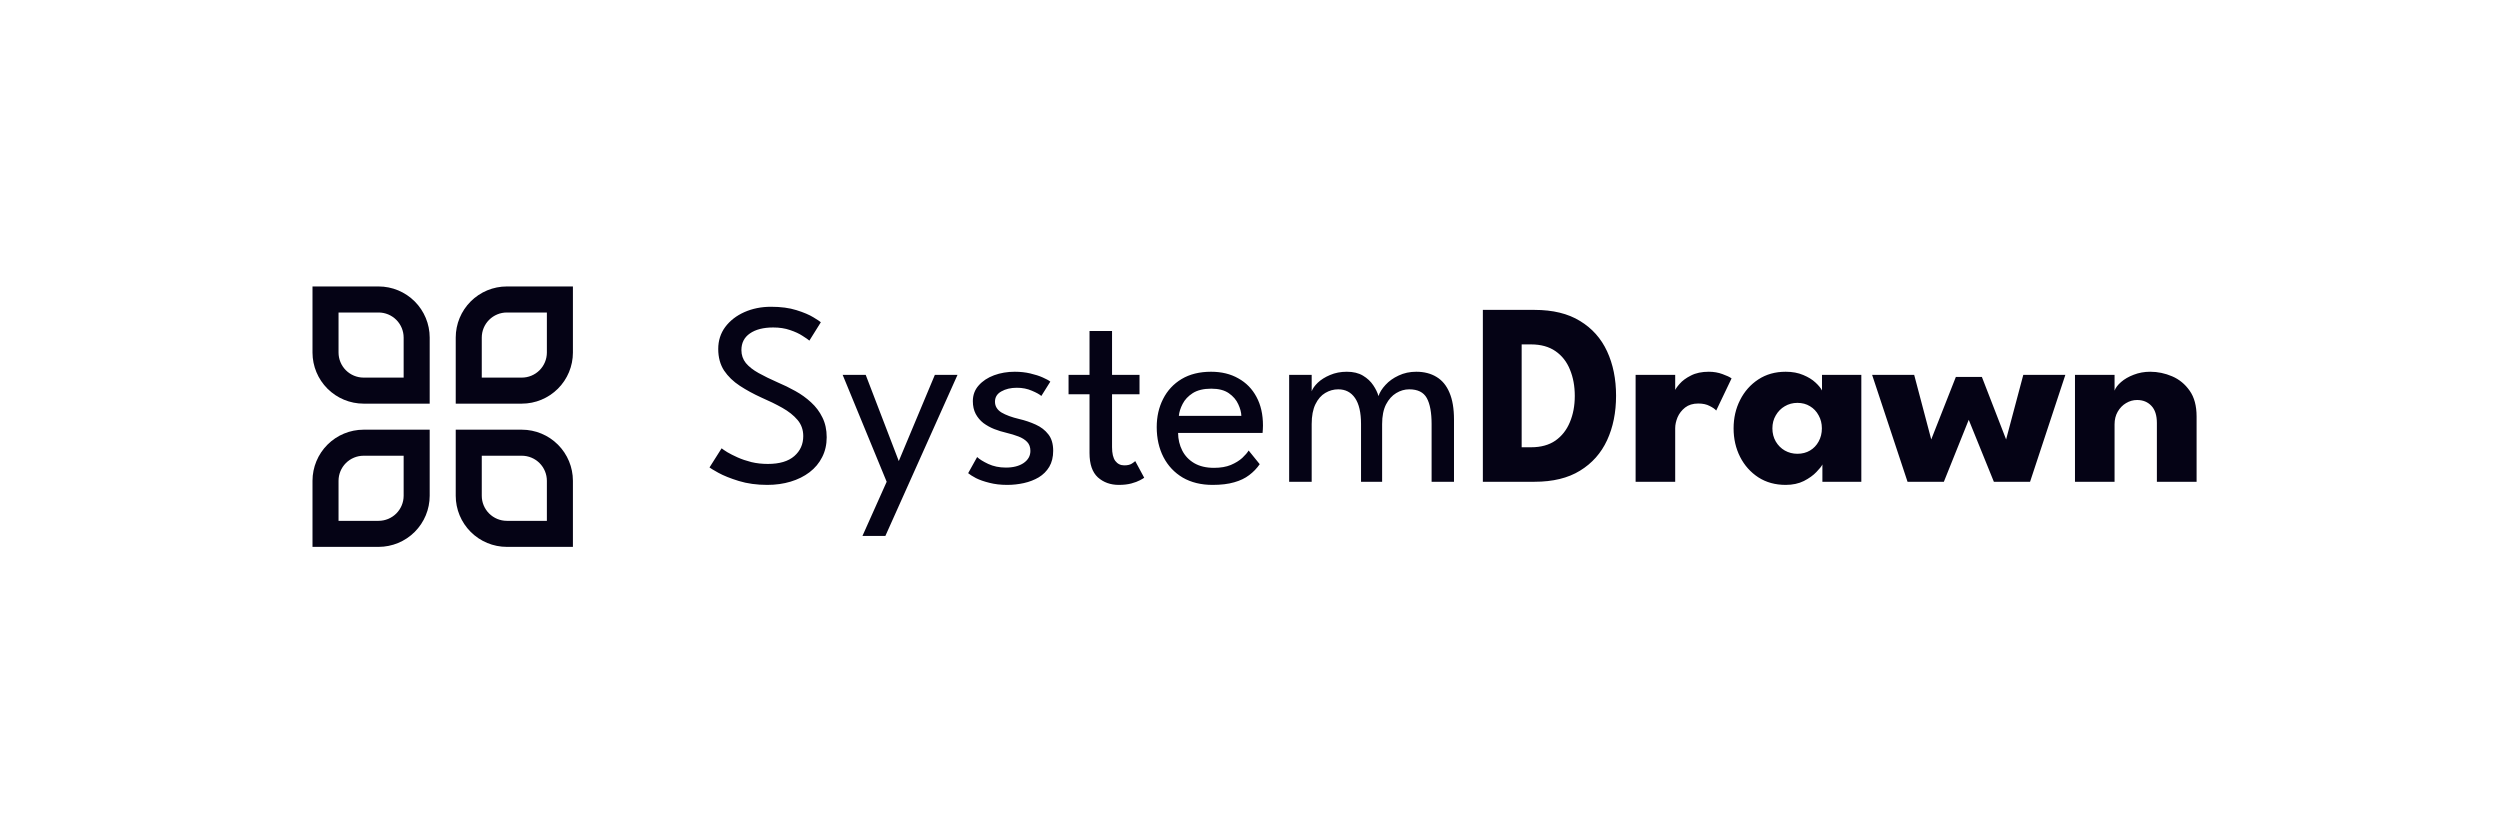
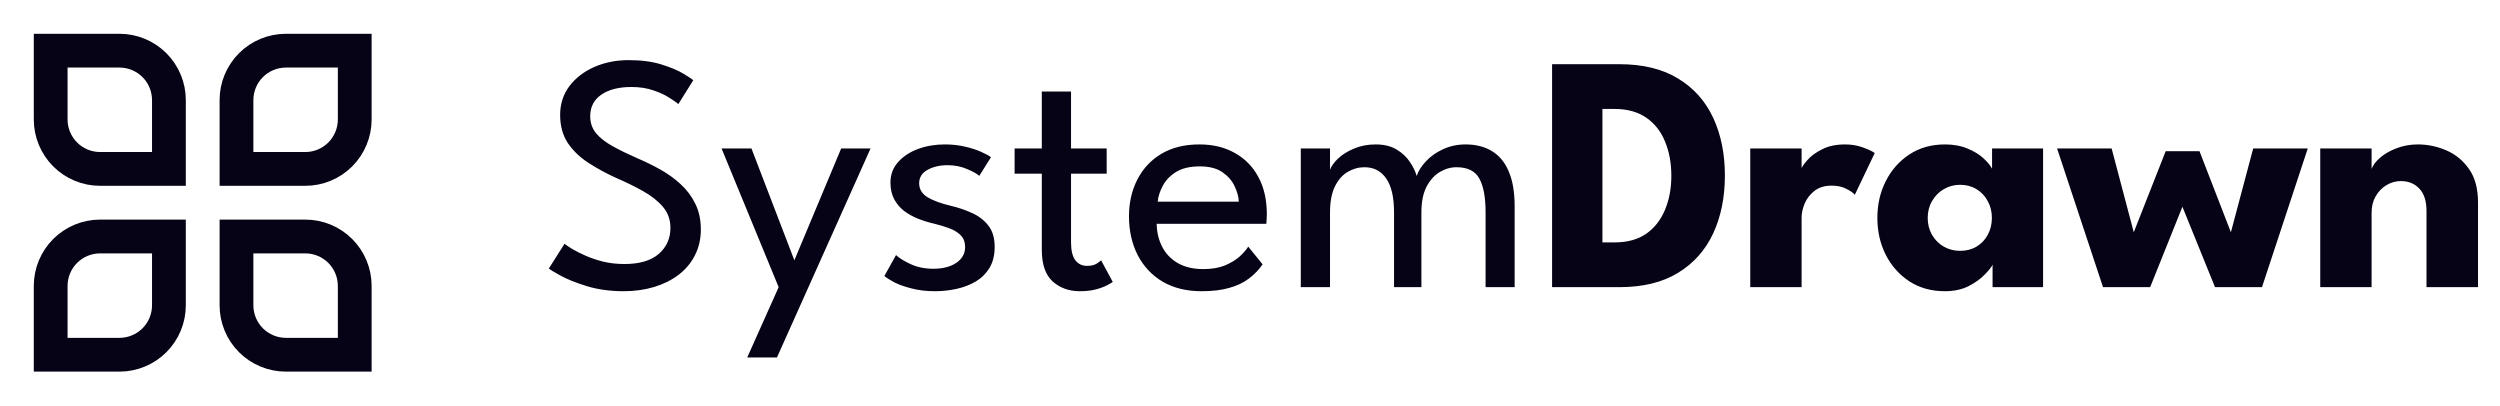
- <svg xmlns="http://www.w3.org/2000/svg" width="384" height="128" viewBox="0 0 384 128" fill="none">
-   <path d="M118.42 47.12C119.94 47.12 121.247 47.293 122.34 47.64C123.447 47.987 124.313 48.353 124.94 48.74C125.58 49.127 125.96 49.38 126.08 49.5L124.32 52.32C124.12 52.147 123.767 51.9 123.26 51.58C122.753 51.247 122.12 50.953 121.36 50.7C120.6 50.433 119.733 50.3 118.76 50.3C117.253 50.3 116.06 50.607 115.18 51.22C114.313 51.82 113.88 52.673 113.88 53.78C113.88 54.527 114.107 55.187 114.56 55.76C115.027 56.32 115.68 56.833 116.52 57.3C117.36 57.767 118.34 58.247 119.46 58.74C120.38 59.127 121.28 59.567 122.16 60.06C123.053 60.553 123.86 61.133 124.58 61.8C125.313 62.467 125.893 63.24 126.32 64.12C126.76 65 126.98 66.013 126.98 67.16C126.98 68.293 126.747 69.313 126.28 70.22C125.827 71.127 125.18 71.9 124.34 72.54C123.513 73.167 122.547 73.647 121.44 73.98C120.333 74.313 119.14 74.48 117.86 74.48C116.247 74.48 114.787 74.28 113.48 73.88C112.187 73.48 111.14 73.06 110.34 72.62C109.553 72.18 109.1 71.907 108.98 71.8L110.84 68.86C111 68.993 111.293 69.193 111.72 69.46C112.147 69.713 112.673 69.98 113.3 70.26C113.927 70.54 114.633 70.78 115.42 70.98C116.207 71.167 117.047 71.26 117.94 71.26C119.727 71.26 121.08 70.86 122 70.06C122.92 69.26 123.38 68.233 123.38 66.98C123.38 66.02 123.087 65.193 122.5 64.5C121.913 63.807 121.133 63.187 120.16 62.64C119.187 62.093 118.113 61.567 116.94 61.06C115.74 60.513 114.64 59.913 113.64 59.26C112.64 58.607 111.833 57.827 111.22 56.92C110.62 56 110.32 54.893 110.32 53.6C110.32 52.32 110.68 51.193 111.4 50.22C112.133 49.247 113.113 48.487 114.34 47.94C115.58 47.393 116.94 47.12 118.42 47.12ZM138.053 70.82L143.593 57.58H147.073L135.993 82.32H132.473L136.193 74L129.433 57.58H132.973L138.053 70.82ZM155.869 57.1C156.723 57.1 157.516 57.187 158.249 57.36C158.996 57.533 159.636 57.74 160.169 57.98C160.716 58.22 161.103 58.433 161.329 58.62L159.949 60.82C159.683 60.58 159.203 60.313 158.509 60.02C157.816 59.713 157.043 59.56 156.189 59.56C155.256 59.56 154.463 59.747 153.809 60.12C153.156 60.48 152.829 61.007 152.829 61.7C152.829 62.393 153.163 62.947 153.829 63.36C154.509 63.76 155.416 64.093 156.549 64.36C157.456 64.573 158.303 64.86 159.089 65.22C159.889 65.58 160.536 66.08 161.029 66.72C161.523 67.347 161.769 68.187 161.769 69.24C161.769 70.2 161.569 71.02 161.169 71.7C160.769 72.367 160.229 72.907 159.549 73.32C158.869 73.72 158.109 74.013 157.269 74.2C156.429 74.387 155.576 74.48 154.709 74.48C153.696 74.48 152.783 74.373 151.969 74.16C151.156 73.96 150.469 73.72 149.909 73.44C149.363 73.147 148.963 72.893 148.709 72.68L150.089 70.2C150.436 70.533 151.003 70.887 151.789 71.26C152.589 71.633 153.496 71.82 154.509 71.82C155.629 71.82 156.536 71.587 157.229 71.12C157.923 70.64 158.269 70.02 158.269 69.26C158.269 68.687 158.103 68.227 157.769 67.88C157.436 67.533 156.989 67.253 156.429 67.04C155.869 66.827 155.256 66.64 154.589 66.48C153.949 66.333 153.323 66.14 152.709 65.9C152.109 65.66 151.556 65.353 151.049 64.98C150.556 64.593 150.163 64.127 149.869 63.58C149.576 63.02 149.429 62.367 149.429 61.62C149.429 60.673 149.729 59.867 150.329 59.2C150.929 58.52 151.716 58 152.689 57.64C153.663 57.28 154.723 57.1 155.869 57.1ZM164.13 57.58H167.35V50.84H170.81V57.58H175.03V60.56H170.81V68.68C170.81 69.64 170.976 70.347 171.31 70.8C171.656 71.253 172.116 71.48 172.69 71.48C173.196 71.48 173.59 71.387 173.87 71.2C174.15 71.013 174.316 70.887 174.37 70.82L175.75 73.38C175.67 73.447 175.456 73.573 175.11 73.76C174.763 73.947 174.316 74.113 173.77 74.26C173.223 74.407 172.583 74.48 171.85 74.48C170.57 74.48 169.496 74.093 168.63 73.32C167.776 72.533 167.35 71.293 167.35 69.6V60.56H164.13V57.58ZM180.952 66.5C180.965 67.487 181.179 68.387 181.592 69.2C182.005 70.013 182.619 70.66 183.432 71.14C184.259 71.62 185.272 71.86 186.472 71.86C187.485 71.86 188.345 71.713 189.052 71.42C189.772 71.113 190.359 70.753 190.812 70.34C191.265 69.913 191.592 69.533 191.792 69.2L193.492 71.3C193.052 71.94 192.512 72.5 191.872 72.98C191.245 73.46 190.479 73.827 189.572 74.08C188.665 74.347 187.559 74.48 186.252 74.48C184.492 74.48 182.965 74.107 181.672 73.36C180.392 72.6 179.405 71.553 178.712 70.22C178.019 68.873 177.672 67.333 177.672 65.6C177.672 64 177.999 62.56 178.652 61.28C179.305 59.987 180.252 58.967 181.492 58.22C182.745 57.473 184.252 57.1 186.012 57.1C187.625 57.1 189.025 57.44 190.212 58.12C191.412 58.787 192.339 59.733 192.992 60.96C193.659 62.187 193.992 63.653 193.992 65.36C193.992 65.467 193.985 65.66 193.972 65.94C193.959 66.207 193.945 66.393 193.932 66.5H180.952ZM190.672 63.88C190.659 63.333 190.499 62.733 190.192 62.08C189.899 61.427 189.419 60.867 188.752 60.4C188.085 59.933 187.185 59.7 186.052 59.7C184.879 59.7 183.932 59.927 183.212 60.38C182.505 60.833 181.985 61.387 181.652 62.04C181.319 62.68 181.125 63.293 181.072 63.88H190.672ZM217.534 57.1C218.748 57.1 219.788 57.367 220.654 57.9C221.521 58.42 222.181 59.22 222.634 60.3C223.101 61.38 223.334 62.76 223.334 64.44V74H219.894V65.14C219.894 63.367 219.648 62.033 219.154 61.14C218.661 60.247 217.761 59.8 216.454 59.8C215.761 59.8 215.094 59.993 214.454 60.38C213.828 60.753 213.308 61.333 212.894 62.12C212.494 62.907 212.294 63.913 212.294 65.14V74H209.054V65.14C209.054 63.367 208.748 62.033 208.134 61.14C207.521 60.247 206.661 59.8 205.554 59.8C204.848 59.8 204.181 59.987 203.554 60.36C202.941 60.72 202.441 61.293 202.054 62.08C201.668 62.867 201.474 63.887 201.474 65.14V74H198.014V57.58H201.474V60.1C201.621 59.687 201.934 59.247 202.414 58.78C202.908 58.313 203.534 57.92 204.294 57.6C205.068 57.267 205.928 57.1 206.874 57.1C207.861 57.1 208.688 57.3 209.354 57.7C210.021 58.1 210.548 58.593 210.934 59.18C211.321 59.753 211.588 60.307 211.734 60.84C211.921 60.267 212.281 59.693 212.814 59.12C213.348 58.533 214.021 58.053 214.834 57.68C215.648 57.293 216.548 57.1 217.534 57.1ZM227.767 47.6H235.707C238.52 47.6 240.847 48.167 242.687 49.3C244.54 50.42 245.927 51.973 246.847 53.96C247.767 55.947 248.227 58.22 248.227 60.78C248.227 63.353 247.767 65.633 246.847 67.62C245.927 69.607 244.54 71.167 242.687 72.3C240.847 73.433 238.52 74 235.707 74H227.767V47.6ZM233.727 52.9V68.7H235.167C236.674 68.7 237.92 68.36 238.907 67.68C239.894 66.987 240.634 66.047 241.127 64.86C241.634 63.66 241.887 62.313 241.887 60.82C241.887 59.313 241.64 57.967 241.147 56.78C240.667 55.58 239.927 54.633 238.927 53.94C237.927 53.247 236.674 52.9 235.167 52.9H233.727ZM257.31 74H251.23V57.58H257.31V60.12H257.21C257.317 59.813 257.577 59.427 257.99 58.96C258.404 58.48 258.984 58.053 259.73 57.68C260.477 57.293 261.39 57.1 262.47 57.1C263.23 57.1 263.93 57.22 264.57 57.46C265.21 57.687 265.677 57.907 265.97 58.12L263.61 63.06C263.424 62.833 263.09 62.6 262.61 62.36C262.144 62.107 261.557 61.98 260.85 61.98C260.037 61.98 259.364 62.187 258.83 62.6C258.31 63.013 257.924 63.513 257.67 64.1C257.43 64.687 257.31 65.24 257.31 65.76V74ZM279.92 74V71.34C279.8 71.607 279.493 71.993 279 72.5C278.52 73.007 277.88 73.467 277.08 73.88C276.28 74.28 275.347 74.48 274.28 74.48C272.68 74.48 271.28 74.093 270.08 73.32C268.88 72.533 267.947 71.487 267.28 70.18C266.613 68.86 266.28 67.4 266.28 65.8C266.28 64.2 266.613 62.747 267.28 61.44C267.947 60.12 268.88 59.067 270.08 58.28C271.28 57.493 272.68 57.1 274.28 57.1C275.307 57.1 276.207 57.267 276.98 57.6C277.753 57.92 278.38 58.307 278.86 58.76C279.34 59.2 279.673 59.607 279.86 59.98V57.58H285.9V74H279.92ZM272.24 65.8C272.24 66.547 272.413 67.22 272.76 67.82C273.107 68.407 273.567 68.867 274.14 69.2C274.727 69.533 275.373 69.7 276.08 69.7C276.813 69.7 277.46 69.533 278.02 69.2C278.58 68.867 279.02 68.407 279.34 67.82C279.673 67.22 279.84 66.547 279.84 65.8C279.84 65.053 279.673 64.387 279.34 63.8C279.02 63.2 278.58 62.733 278.02 62.4C277.46 62.053 276.813 61.88 276.08 61.88C275.373 61.88 274.727 62.053 274.14 62.4C273.567 62.733 273.107 63.2 272.76 63.8C272.413 64.387 272.24 65.053 272.24 65.8ZM302.398 64.48L298.578 74H292.998L287.558 57.58H294.018L296.638 67.5L300.418 57.9H304.418L308.138 67.5L310.778 57.58H317.238L311.818 74H306.258L302.398 64.48ZM330.277 57.1C331.424 57.1 332.544 57.333 333.637 57.8C334.73 58.267 335.63 59.007 336.337 60.02C337.044 61.02 337.397 62.34 337.397 63.98V74H331.297V64.98C331.297 63.807 331.017 62.927 330.457 62.34C329.897 61.74 329.164 61.44 328.257 61.44C327.657 61.44 327.09 61.6 326.557 61.92C326.037 62.227 325.61 62.667 325.277 63.24C324.957 63.8 324.797 64.447 324.797 65.18V74H318.717V57.58H324.797V60C324.957 59.56 325.29 59.12 325.797 58.68C326.317 58.227 326.964 57.853 327.737 57.56C328.524 57.253 329.37 57.1 330.277 57.1Z" fill="#050315" />
-   <path d="M77.846 82H86V73.846C85.998 72.296 85.382 70.81 84.286 69.714C83.19 68.618 81.704 68.002 80.154 68H72V76.154C72.002 77.704 72.618 79.19 73.714 80.286C74.81 81.382 76.296 81.998 77.846 82ZM58.154 82H50V73.846C50.002 72.296 50.618 70.81 51.714 69.714C52.81 68.618 54.296 68.002 55.846 68H64V76.154C63.998 77.704 63.382 79.19 62.286 80.286C61.19 81.382 59.704 81.998 58.154 82ZM77.846 46H86V54.154C85.998 55.704 85.382 57.19 84.286 58.286C83.19 59.382 81.704 59.998 80.154 60H72V51.846C72.002 50.296 72.618 48.81 73.714 47.714C74.81 46.618 76.296 46.002 77.846 46ZM58.154 46H50V54.154C50.002 55.704 50.618 57.19 51.714 58.286C52.81 59.382 54.296 59.998 55.846 60H64V51.846C63.998 50.296 63.382 48.81 62.286 47.714C61.19 46.618 59.704 46.002 58.154 46Z" stroke="#050315" stroke-width="4" />
+ <svg xmlns="http://www.w3.org/2000/svg" width="296" height="48" viewBox="0 0 296 48" fill="none">
+   <path d="M74.42 7.12C75.94 7.12 77.247 7.293 78.34 7.64C79.447 7.987 80.313 8.353 80.94 8.74C81.58 9.127 81.96 9.38 82.08 9.5L80.32 12.32C80.12 12.147 79.767 11.9 79.26 11.58C78.753 11.247 78.12 10.953 77.36 10.7C76.6 10.433 75.733 10.3 74.76 10.3C73.253 10.3 72.06 10.607 71.18 11.22C70.313 11.82 69.88 12.673 69.88 13.78C69.88 14.527 70.107 15.187 70.56 15.76C71.027 16.32 71.68 16.833 72.52 17.3C73.36 17.767 74.34 18.247 75.46 18.74C76.38 19.127 77.28 19.567 78.16 20.06C79.053 20.553 79.86 21.133 80.58 21.8C81.313 22.467 81.893 23.24 82.32 24.12C82.76 25 82.98 26.013 82.98 27.16C82.98 28.293 82.747 29.313 82.28 30.22C81.827 31.127 81.18 31.9 80.34 32.54C79.513 33.167 78.547 33.647 77.44 33.98C76.333 34.313 75.14 34.48 73.86 34.48C72.247 34.48 70.787 34.28 69.48 33.88C68.187 33.48 67.14 33.06 66.34 32.62C65.553 32.18 65.1 31.907 64.98 31.8L66.84 28.86C67 28.993 67.293 29.193 67.72 29.46C68.147 29.713 68.673 29.98 69.3 30.26C69.927 30.54 70.633 30.78 71.42 30.98C72.207 31.167 73.047 31.26 73.94 31.26C75.727 31.26 77.08 30.86 78 30.06C78.92 29.26 79.38 28.233 79.38 26.98C79.38 26.02 79.087 25.193 78.5 24.5C77.913 23.807 77.133 23.187 76.16 22.64C75.187 22.093 74.113 21.567 72.94 21.06C71.74 20.513 70.64 19.913 69.64 19.26C68.64 18.607 67.833 17.827 67.22 16.92C66.62 16 66.32 14.893 66.32 13.6C66.32 12.32 66.68 11.193 67.4 10.22C68.133 9.247 69.113 8.487 70.34 7.94C71.58 7.393 72.94 7.12 74.42 7.12ZM94.053 30.82L99.593 17.58H103.073L91.993 42.32H88.473L92.193 34L85.433 17.58H88.973L94.053 30.82ZM111.869 17.1C112.723 17.1 113.516 17.187 114.249 17.36C114.996 17.533 115.636 17.74 116.169 17.98C116.716 18.22 117.103 18.433 117.329 18.62L115.949 20.82C115.683 20.58 115.203 20.313 114.509 20.02C113.816 19.713 113.043 19.56 112.189 19.56C111.256 19.56 110.463 19.747 109.809 20.12C109.156 20.48 108.829 21.007 108.829 21.7C108.829 22.393 109.163 22.947 109.829 23.36C110.509 23.76 111.416 24.093 112.549 24.36C113.456 24.573 114.303 24.86 115.089 25.22C115.889 25.58 116.536 26.08 117.029 26.72C117.523 27.347 117.769 28.187 117.769 29.24C117.769 30.2 117.569 31.02 117.169 31.7C116.769 32.367 116.229 32.907 115.549 33.32C114.869 33.72 114.109 34.013 113.269 34.2C112.429 34.387 111.576 34.48 110.709 34.48C109.696 34.48 108.783 34.373 107.969 34.16C107.156 33.96 106.469 33.72 105.909 33.44C105.363 33.147 104.963 32.893 104.709 32.68L106.089 30.2C106.436 30.533 107.003 30.887 107.789 31.26C108.589 31.633 109.496 31.82 110.509 31.82C111.629 31.82 112.536 31.587 113.229 31.12C113.923 30.64 114.269 30.02 114.269 29.26C114.269 28.687 114.103 28.227 113.769 27.88C113.436 27.533 112.989 27.253 112.429 27.04C111.869 26.827 111.256 26.64 110.589 26.48C109.949 26.333 109.323 26.14 108.709 25.9C108.109 25.66 107.556 25.353 107.049 24.98C106.556 24.593 106.163 24.127 105.869 23.58C105.576 23.02 105.429 22.367 105.429 21.62C105.429 20.673 105.729 19.867 106.329 19.2C106.929 18.52 107.716 18 108.689 17.64C109.663 17.28 110.723 17.1 111.869 17.1ZM120.13 17.58H123.35V10.84H126.81V17.58H131.03V20.56H126.81V28.68C126.81 29.64 126.976 30.347 127.31 30.8C127.656 31.253 128.116 31.48 128.69 31.48C129.196 31.48 129.59 31.387 129.87 31.2C130.15 31.013 130.316 30.887 130.37 30.82L131.75 33.38C131.67 33.447 131.456 33.573 131.11 33.76C130.763 33.947 130.316 34.113 129.77 34.26C129.223 34.407 128.583 34.48 127.85 34.48C126.57 34.48 125.496 34.093 124.63 33.32C123.776 32.533 123.35 31.293 123.35 29.6V20.56H120.13V17.58ZM136.952 26.5C136.965 27.487 137.179 28.387 137.592 29.2C138.005 30.013 138.619 30.66 139.432 31.14C140.259 31.62 141.272 31.86 142.472 31.86C143.485 31.86 144.345 31.713 145.052 31.42C145.772 31.113 146.359 30.753 146.812 30.34C147.265 29.913 147.592 29.533 147.792 29.2L149.492 31.3C149.052 31.94 148.512 32.5 147.872 32.98C147.245 33.46 146.479 33.827 145.572 34.08C144.665 34.347 143.559 34.48 142.252 34.48C140.492 34.48 138.965 34.107 137.672 33.36C136.392 32.6 135.405 31.553 134.712 30.22C134.019 28.873 133.672 27.333 133.672 25.6C133.672 24 133.999 22.56 134.652 21.28C135.305 19.987 136.252 18.967 137.492 18.22C138.745 17.473 140.252 17.1 142.012 17.1C143.625 17.1 145.025 17.44 146.212 18.12C147.412 18.787 148.339 19.733 148.992 20.96C149.659 22.187 149.992 23.653 149.992 25.36C149.992 25.467 149.985 25.66 149.972 25.94C149.959 26.207 149.945 26.393 149.932 26.5H136.952ZM146.672 23.88C146.659 23.333 146.499 22.733 146.192 22.08C145.899 21.427 145.419 20.867 144.752 20.4C144.085 19.933 143.185 19.7 142.052 19.7C140.879 19.7 139.932 19.927 139.212 20.38C138.505 20.833 137.985 21.387 137.652 22.04C137.319 22.68 137.125 23.293 137.072 23.88H146.672ZM173.534 17.1C174.748 17.1 175.788 17.367 176.654 17.9C177.521 18.42 178.181 19.22 178.634 20.3C179.101 21.38 179.334 22.76 179.334 24.44V34H175.894V25.14C175.894 23.367 175.648 22.033 175.154 21.14C174.661 20.247 173.761 19.8 172.454 19.8C171.761 19.8 171.094 19.993 170.454 20.38C169.828 20.753 169.308 21.333 168.894 22.12C168.494 22.907 168.294 23.913 168.294 25.14V34H165.054V25.14C165.054 23.367 164.748 22.033 164.134 21.14C163.521 20.247 162.661 19.8 161.554 19.8C160.848 19.8 160.181 19.987 159.554 20.36C158.941 20.72 158.441 21.293 158.054 22.08C157.668 22.867 157.474 23.887 157.474 25.14V34H154.014V17.58H157.474V20.1C157.621 19.687 157.934 19.247 158.414 18.78C158.908 18.313 159.534 17.92 160.294 17.6C161.068 17.267 161.928 17.1 162.874 17.1C163.861 17.1 164.688 17.3 165.354 17.7C166.021 18.1 166.548 18.593 166.934 19.18C167.321 19.753 167.588 20.307 167.734 20.84C167.921 20.267 168.281 19.693 168.814 19.12C169.348 18.533 170.021 18.053 170.834 17.68C171.648 17.293 172.548 17.1 173.534 17.1ZM183.767 7.6H191.707C194.52 7.6 196.847 8.167 198.687 9.3C200.54 10.42 201.927 11.973 202.847 13.96C203.767 15.947 204.227 18.22 204.227 20.78C204.227 23.353 203.767 25.633 202.847 27.62C201.927 29.607 200.54 31.167 198.687 32.3C196.847 33.433 194.52 34 191.707 34H183.767V7.6ZM189.727 12.9V28.7H191.167C192.674 28.7 193.92 28.36 194.907 27.68C195.894 26.987 196.634 26.047 197.127 24.86C197.634 23.66 197.887 22.313 197.887 20.82C197.887 19.313 197.64 17.967 197.147 16.78C196.667 15.58 195.927 14.633 194.927 13.94C193.927 13.247 192.674 12.9 191.167 12.9H189.727ZM213.31 34H207.23V17.58H213.31V20.12H213.21C213.317 19.813 213.577 19.427 213.99 18.96C214.404 18.48 214.984 18.053 215.73 17.68C216.477 17.293 217.39 17.1 218.47 17.1C219.23 17.1 219.93 17.22 220.57 17.46C221.21 17.687 221.677 17.907 221.97 18.12L219.61 23.06C219.424 22.833 219.09 22.6 218.61 22.36C218.144 22.107 217.557 21.98 216.85 21.98C216.037 21.98 215.364 22.187 214.83 22.6C214.31 23.013 213.924 23.513 213.67 24.1C213.43 24.687 213.31 25.24 213.31 25.76V34ZM235.92 34V31.34C235.8 31.607 235.493 31.993 235 32.5C234.52 33.007 233.88 33.467 233.08 33.88C232.28 34.28 231.347 34.48 230.28 34.48C228.68 34.48 227.28 34.093 226.08 33.32C224.88 32.533 223.947 31.487 223.28 30.18C222.613 28.86 222.28 27.4 222.28 25.8C222.28 24.2 222.613 22.747 223.28 21.44C223.947 20.12 224.88 19.067 226.08 18.28C227.28 17.493 228.68 17.1 230.28 17.1C231.307 17.1 232.207 17.267 232.98 17.6C233.753 17.92 234.38 18.307 234.86 18.76C235.34 19.2 235.673 19.607 235.86 19.98V17.58H241.9V34H235.92ZM228.24 25.8C228.24 26.547 228.413 27.22 228.76 27.82C229.107 28.407 229.567 28.867 230.14 29.2C230.727 29.533 231.373 29.7 232.08 29.7C232.813 29.7 233.46 29.533 234.02 29.2C234.58 28.867 235.02 28.407 235.34 27.82C235.673 27.22 235.84 26.547 235.84 25.8C235.84 25.053 235.673 24.387 235.34 23.8C235.02 23.2 234.58 22.733 234.02 22.4C233.46 22.053 232.813 21.88 232.08 21.88C231.373 21.88 230.727 22.053 230.14 22.4C229.567 22.733 229.107 23.2 228.76 23.8C228.413 24.387 228.24 25.053 228.24 25.8ZM258.398 24.48L254.578 34H248.998L243.558 17.58H250.018L252.638 27.5L256.418 17.9H260.418L264.138 27.5L266.778 17.58H273.238L267.818 34H262.258L258.398 24.48ZM286.277 17.1C287.424 17.1 288.544 17.333 289.637 17.8C290.73 18.267 291.63 19.007 292.337 20.02C293.044 21.02 293.397 22.34 293.397 23.98V34H287.297V24.98C287.297 23.807 287.017 22.927 286.457 22.34C285.897 21.74 285.164 21.44 284.257 21.44C283.657 21.44 283.09 21.6 282.557 21.92C282.037 22.227 281.61 22.667 281.277 23.24C280.957 23.8 280.797 24.447 280.797 25.18V34H274.717V17.58H280.797V20C280.957 19.56 281.29 19.12 281.797 18.68C282.317 18.227 282.964 17.853 283.737 17.56C284.524 17.253 285.37 17.1 286.277 17.1Z" fill="#050315" />
+   <path d="M33.846 42H42V33.846C41.998 32.296 41.382 30.81 40.286 29.714C39.19 28.618 37.704 28.002 36.154 28H28V36.154C28.002 37.704 28.618 39.19 29.714 40.286C30.81 41.382 32.296 41.998 33.846 42ZM14.154 42H6V33.846C6.002 32.296 6.618 30.81 7.714 29.714C8.81 28.618 10.296 28.002 11.846 28H20V36.154C19.998 37.704 19.382 39.19 18.286 40.286C17.19 41.382 15.704 41.998 14.154 42ZM33.846 6H42V14.154C41.998 15.704 41.382 17.19 40.286 18.286C39.19 19.382 37.704 19.998 36.154 20H28V11.846C28.002 10.296 28.618 8.81 29.714 7.714C30.81 6.618 32.296 6.002 33.846 6ZM14.154 6H6V14.154C6.002 15.704 6.618 17.19 7.714 18.286C8.81 19.382 10.296 19.998 11.846 20H20V11.846C19.998 10.296 19.382 8.81 18.286 7.714C17.19 6.618 15.704 6.002 14.154 6Z" stroke="#050315" stroke-width="4" />
</svg>
